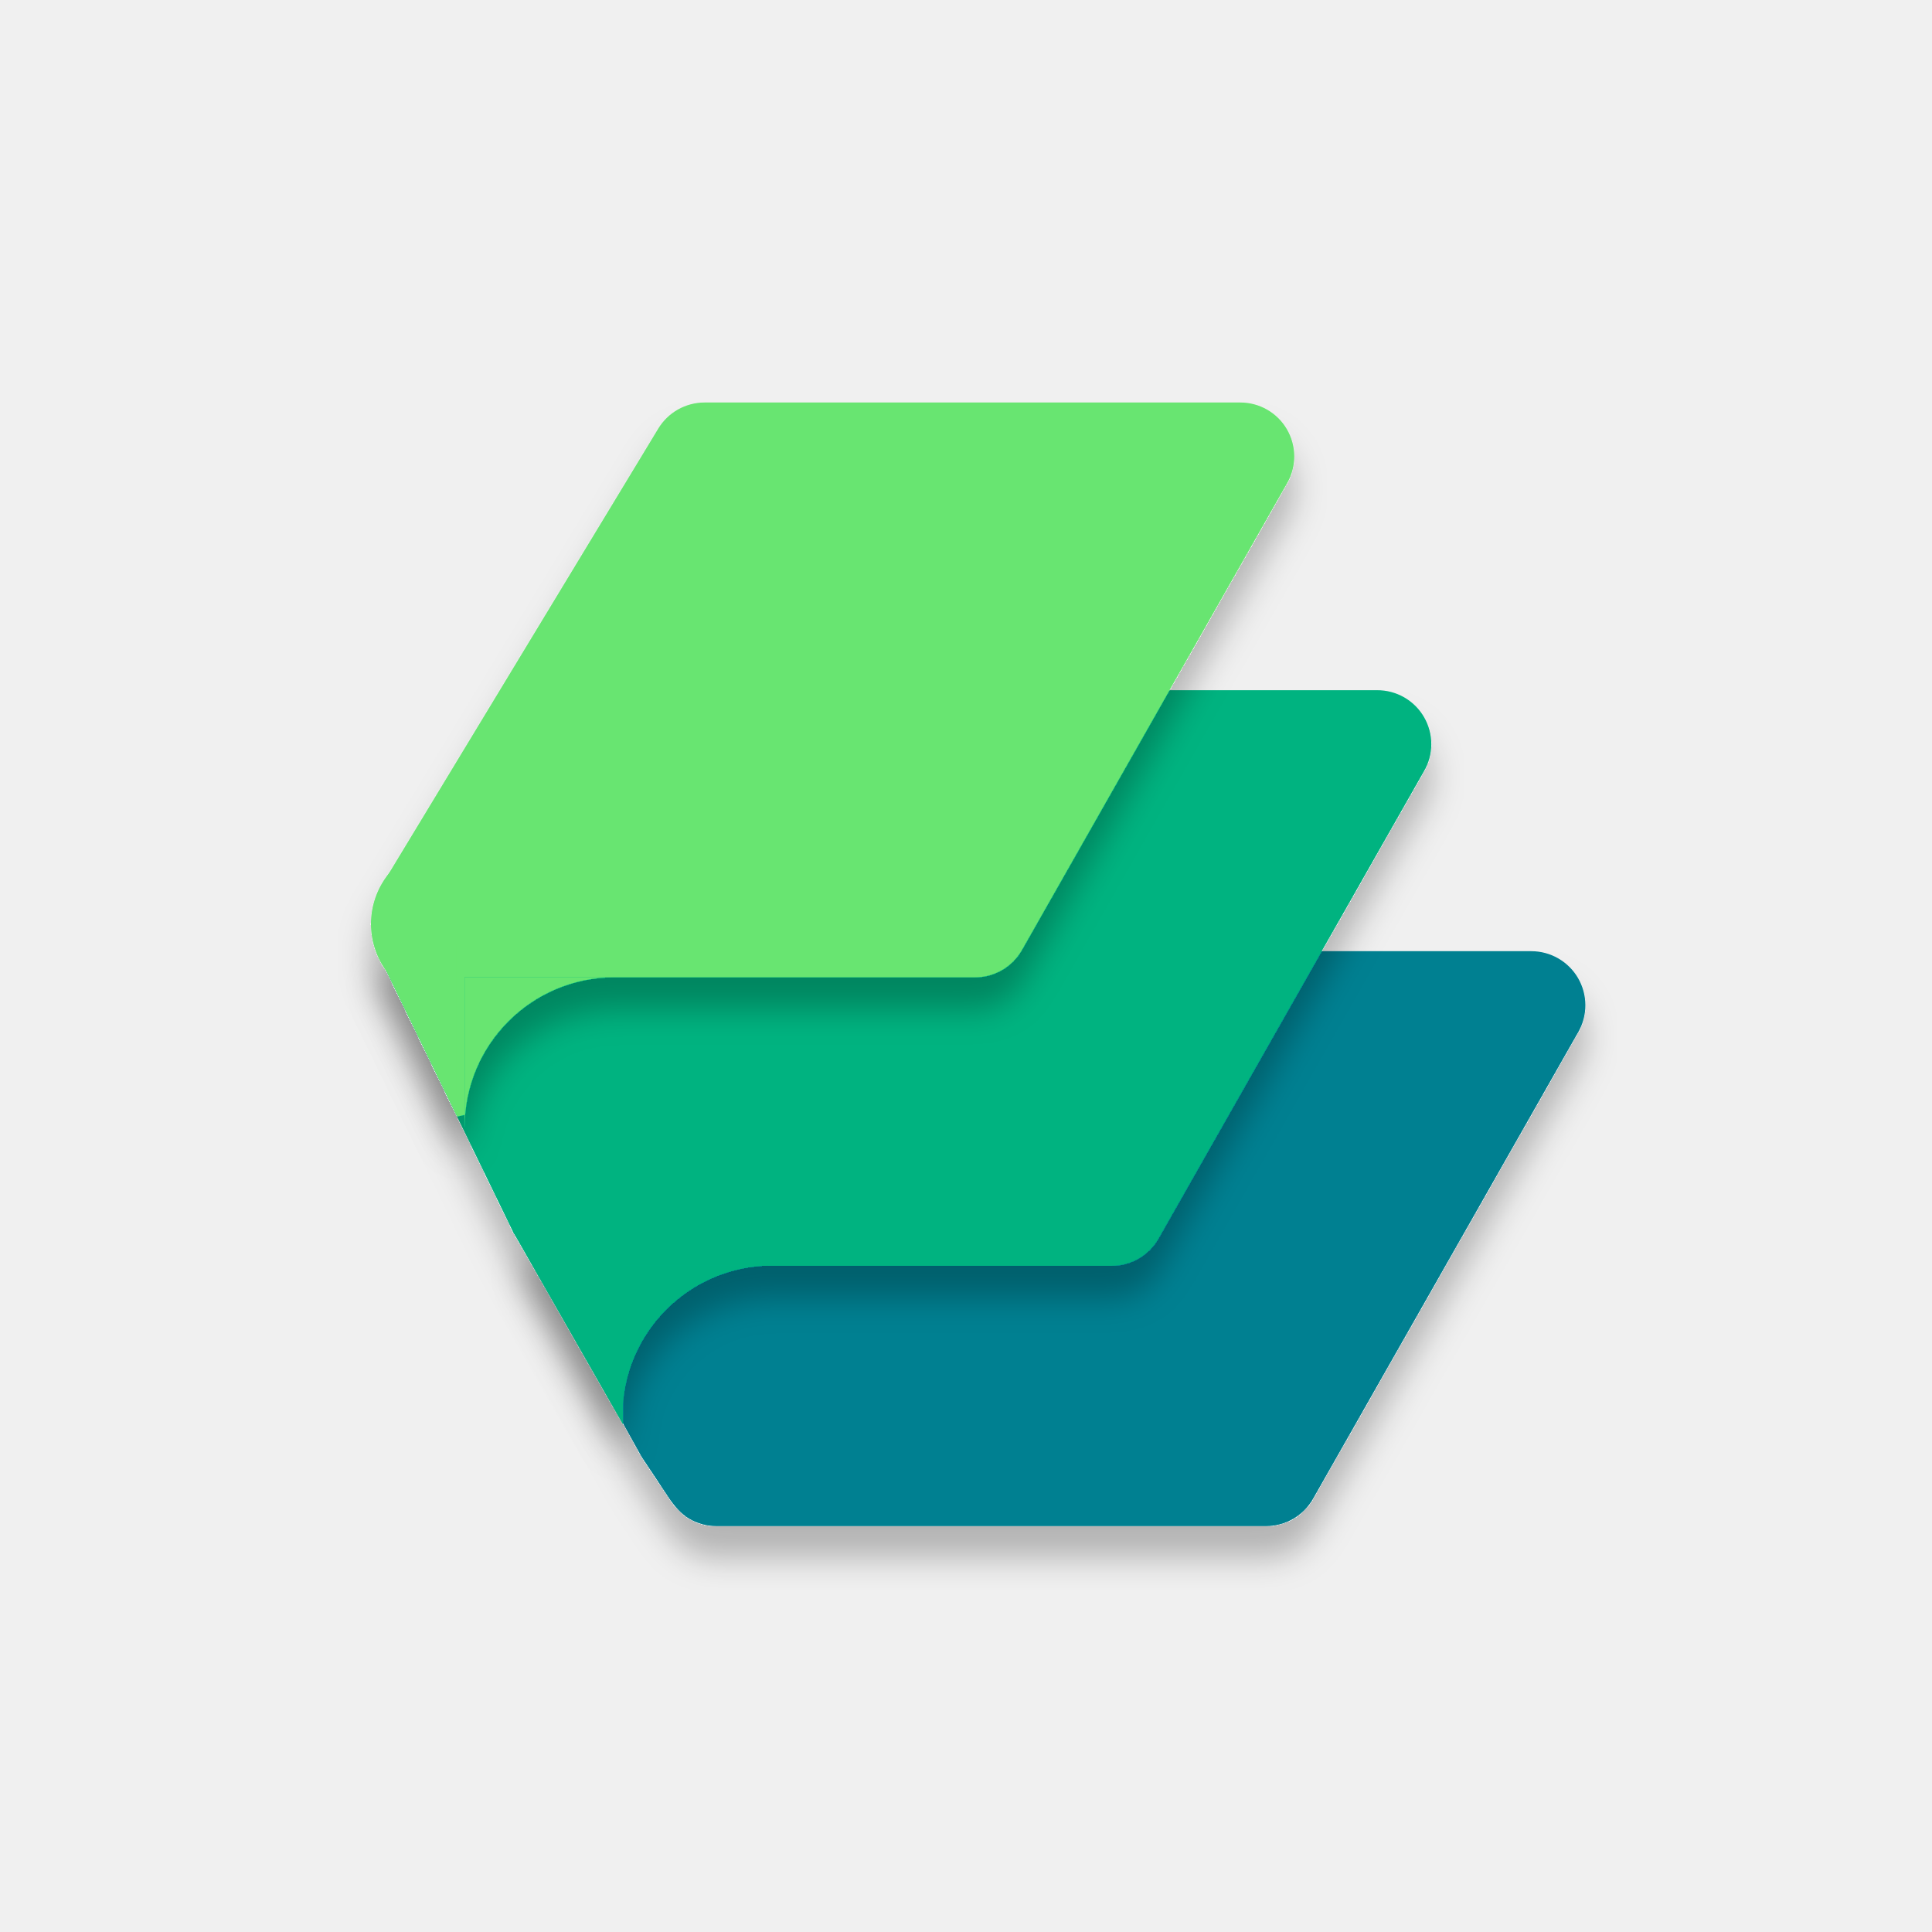
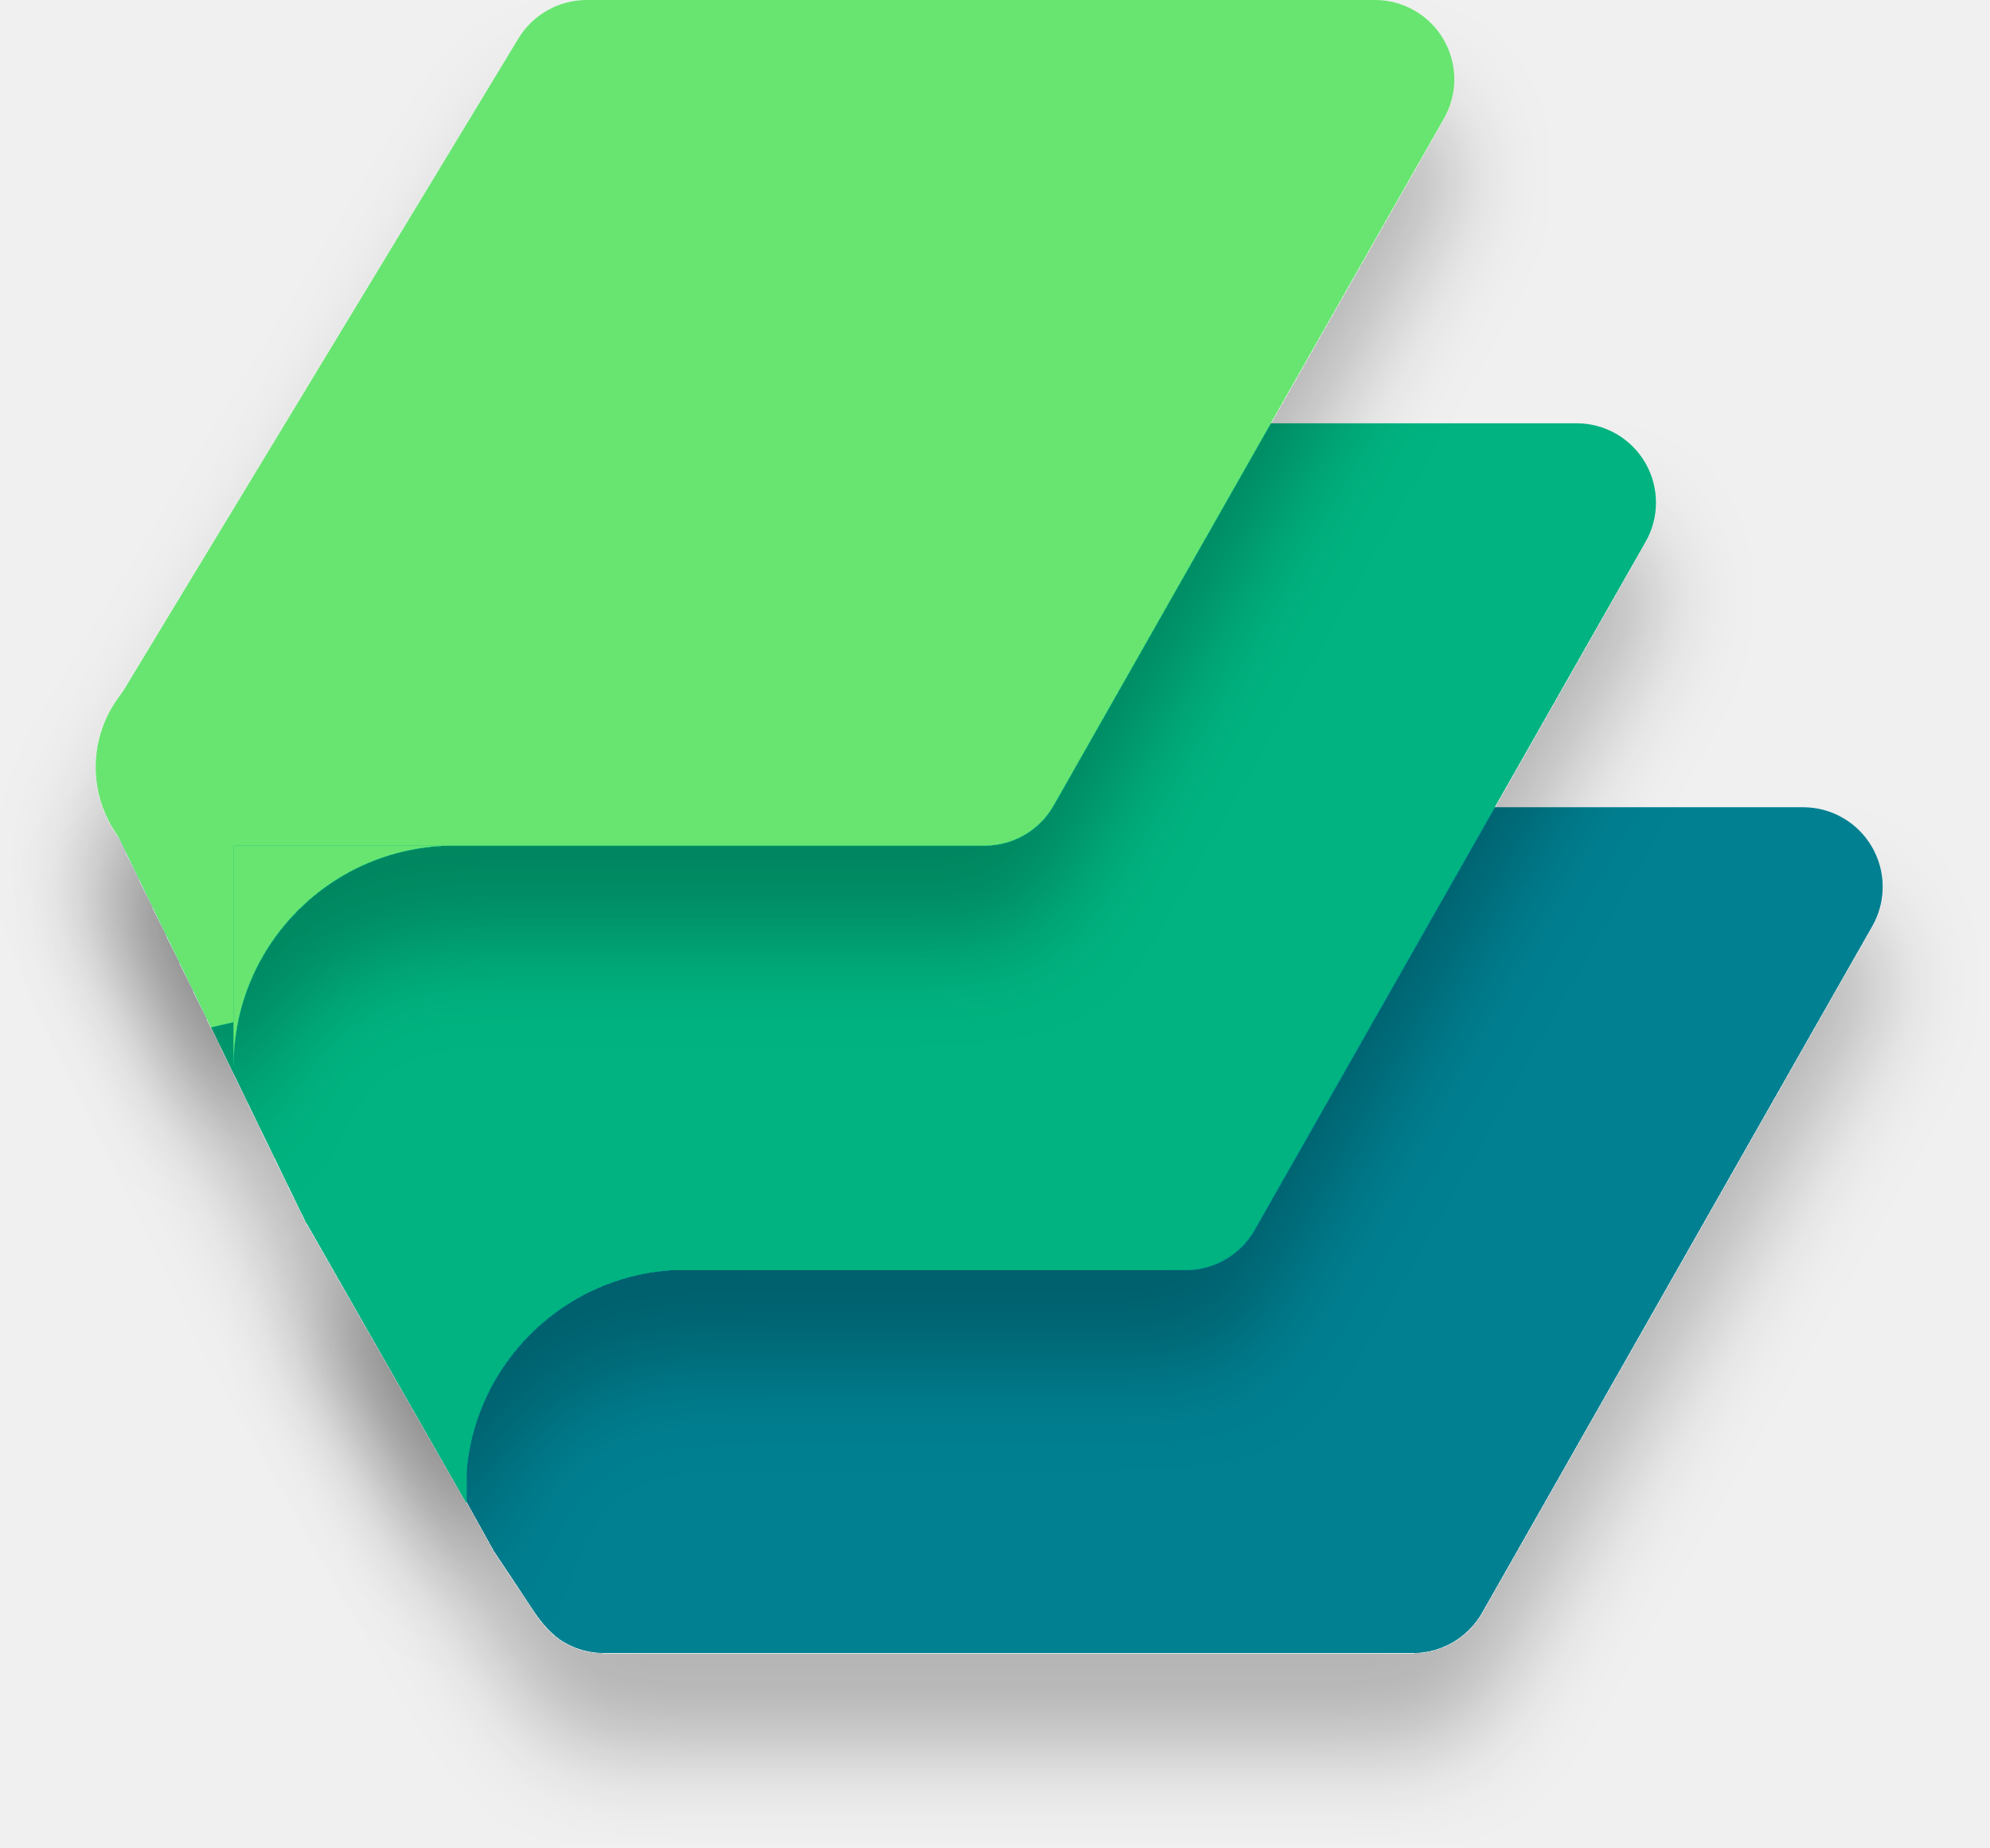
- <svg xmlns="http://www.w3.org/2000/svg" width="241" height="241" viewBox="0 0 241 241" fill="none">
-   <g filter="url(#filter0_d_753_736)">
-     <path d="M191.029 118.652H124.211C123.044 118.651 121.896 118.954 120.882 119.531C119.868 120.109 119.022 120.941 118.427 121.946L64.986 154.642L80.048 181.754L82.057 184.767C82.057 184.767 82.815 185.943 83.504 186.955C84.065 187.779 84.94 188.848 85.966 189.448C86.992 190.048 88.158 190.366 89.347 190.37H157.931C159.123 190.37 160.294 190.053 161.324 189.454C162.354 188.854 163.207 187.992 163.796 186.956L196.893 128.714C197.471 127.688 197.771 126.529 197.762 125.352C197.754 124.174 197.438 123.02 196.845 122.002C196.252 120.985 195.403 120.141 194.383 119.553C193.362 118.965 192.206 118.655 191.029 118.652Z" fill="#008091" />
+ <svg xmlns="http://www.w3.org/2000/svg" width="84" height="78" viewBox="0 0 84 78" fill="none">
+   <g filter="url(#filter0_d_884_725)">
+     <path d="M76.118 34.08H42.848C42.267 34.079 41.695 34.23 41.19 34.518C40.685 34.805 40.264 35.22 39.968 35.72L13.358 52L20.858 65.5L21.858 67C21.858 67 22.236 67.585 22.579 68.09C22.858 68.5 23.294 69.032 23.805 69.331C24.316 69.629 24.896 69.788 25.488 69.79H59.638C60.232 69.79 60.814 69.632 61.327 69.334C61.84 69.035 62.265 68.606 62.558 68.09L79.038 39.09C79.326 38.579 79.475 38.002 79.471 37.416C79.467 36.83 79.309 36.255 79.014 35.748C78.719 35.242 78.296 34.821 77.788 34.529C77.28 34.236 76.704 34.081 76.118 34.08Z" fill="#008091" />
  </g>
-   <g filter="url(#filter1_d_753_736)">
-     <path d="M171.768 86.097H104.931C103.767 86.099 102.623 86.402 101.61 86.975C100.596 87.549 99.748 88.374 99.147 89.371L46.911 118.492L63.981 153.637C63.981 153.637 65.656 156.377 66.683 156.977C67.71 157.577 68.877 157.893 70.066 157.895H138.671C139.86 157.891 141.026 157.573 142.052 156.974C143.078 156.374 143.928 155.514 144.515 154.481L177.613 96.239C178.217 95.214 178.538 94.047 178.543 92.857C178.549 91.667 178.239 90.497 177.645 89.466C177.051 88.435 176.194 87.58 175.161 86.988C174.129 86.396 172.958 86.089 171.768 86.097Z" fill="#00B380" />
-     <mask id="path-4-inside-1_753_736" fill="white">
-       <path fill-rule="evenodd" clip-rule="evenodd" d="M96.315 157.855H77.638V176.533C77.638 166.217 86 157.855 96.315 157.855Z" />
+   <g filter="url(#filter1_d_884_725)">
+     <path d="M66.528 17.87H33.248C32.668 17.871 32.099 18.022 31.594 18.307C31.09 18.593 30.667 19.003 30.368 19.5L4.358 34L12.858 51.5C12.858 51.5 13.692 52.864 14.203 53.163C14.715 53.461 15.296 53.619 15.888 53.62H50.048C50.64 53.618 51.221 53.46 51.732 53.161C52.243 52.863 52.666 52.434 52.958 51.92L69.438 22.92C69.739 22.409 69.899 21.828 69.901 21.236C69.904 20.643 69.75 20.061 69.454 19.547C69.158 19.034 68.731 18.608 68.218 18.314C67.703 18.019 67.121 17.866 66.528 17.87Z" fill="#00B380" />
+     <mask id="path-3-inside-1_884_725" fill="white">
+       <path fill-rule="evenodd" clip-rule="evenodd" d="M28.958 53.6H19.658V62.9C19.658 57.764 23.822 53.6 28.958 53.6Z" />
    </mask>
-     <path fill-rule="evenodd" clip-rule="evenodd" d="M96.315 157.855H77.638V176.533C77.638 166.217 86 157.855 96.315 157.855Z" fill="#00B380" />
-     <path d="M77.638 157.855V156.855H76.638V157.855H77.638ZM77.638 158.855H96.315V156.855H77.638V158.855ZM78.638 176.533V157.855H76.638V176.533H78.638ZM78.638 176.533C78.638 166.77 86.552 158.855 96.315 158.855V156.855C85.448 156.855 76.638 165.665 76.638 176.533H78.638Z" fill="#00B380" mask="url(#path-4-inside-1_753_736)" />
-     <path d="M77.206 153.679L77.206 175.795L64.826 154.109L77.206 153.679Z" fill="#00B380" stroke="#00B380" />
+     <path fill-rule="evenodd" clip-rule="evenodd" d="M28.958 53.6H19.658V62.9C19.658 57.764 23.822 53.6 28.958 53.6Z" fill="#00B380" />
+     <path d="M19.658 53.6V52.6H18.658V53.6H19.658ZM19.658 54.6H28.958V52.6H19.658V54.6ZM20.658 62.9V53.6H18.658V62.9H20.658ZM20.658 62.9C20.658 58.316 24.374 54.6 28.958 54.6V52.6C23.269 52.6 18.658 57.212 18.658 62.9H20.658Z" fill="#00B380" mask="url(#path-3-inside-1_884_725)" />
+     <path d="M19.192 51.781L19.192 61.587L13.703 51.971L19.192 51.781Z" fill="#00B380" stroke="#00B380" />
  </g>
-   <g filter="url(#filter2_d_753_736)">
-     <path d="M154.719 50.208H87.882C86.718 50.21 85.574 50.513 84.56 51.086C83.547 51.66 82.699 52.485 82.098 53.482L48.2 109.454C48.2 109.454 46.925 113.286 46.911 114.475C46.91 115.777 46.911 117.488 47.915 119.496C48.565 120.796 48.919 121.504 49.758 121.906C49.758 121.906 51.828 121.904 53.017 121.906H121.602C122.792 121.909 123.962 121.597 124.993 121.001C126.023 120.405 126.876 119.546 127.466 118.512L160.564 60.27C161.147 59.247 161.452 58.088 161.448 56.91C161.443 55.732 161.129 54.576 160.538 53.557C159.946 52.538 159.097 51.693 158.076 51.105C157.055 50.518 155.898 50.208 154.719 50.208Z" fill="#68E571" />
-     <path fill-rule="evenodd" clip-rule="evenodd" d="M76.634 121.906H57.956V140.583C57.956 130.268 66.319 121.906 76.634 121.906Z" fill="#68E571" />
-     <path d="M57.456 117.082V139.061L47.648 118.866L57.456 117.082Z" fill="#68E571" stroke="#68E571" />
-     <path d="M48.67 108.757C47.211 110.462 46.368 112.608 46.278 114.851C46.188 117.093 46.856 119.3 48.173 121.117L56.26 115.252L48.67 108.757Z" fill="#68E571" />
+   <g filter="url(#filter2_d_884_725)">
+     <path d="M58.039 6.34699e-09H24.759C24.179 0.001 23.61 0.152 23.105 0.437C22.6 0.723 22.178 1.134 21.879 1.63L5 29.5C5 29.5 4.366 31.408 4.358 32C4.358 32.648 4.358 33.5 4.858 34.5C5.182 35.147 5.358 35.5 5.776 35.7C5.776 35.7 6.807 35.699 7.399 35.7H41.549C42.142 35.702 42.724 35.546 43.237 35.249C43.75 34.953 44.175 34.525 44.469 34.01L60.949 5.01C61.24 4.5 61.391 3.924 61.389 3.337C61.387 2.75 61.23 2.175 60.936 1.667C60.641 1.16 60.219 0.739 59.71 0.447C59.202 0.154 58.626 -3.60995e-05 58.039 6.34699e-09Z" fill="#68E571" />
+     <path fill-rule="evenodd" clip-rule="evenodd" d="M19.158 35.7H9.858V45C9.858 39.864 14.022 35.7 19.158 35.7Z" fill="#68E571" />
+     <path d="M9.358 33.599V43.15L5.096 34.374L9.358 33.599Z" fill="#68E571" stroke="#68E571" />
+     <path d="M5.234 29.153C4.507 30.002 4.088 31.07 4.043 32.187C3.998 33.303 4.331 34.403 4.987 35.307L9.013 32.387L5.234 29.153Z" fill="#68E571" />
  </g>
  <defs>
-     <filter id="filter0_d_753_736" x="60.986" y="118.652" width="140.777" height="79.718" filterUnits="userSpaceOnUse" color-interpolation-filters="sRGB">
+     <filter id="filter0_d_884_725" x="9.358" y="34.08" width="74.113" height="43.71" filterUnits="userSpaceOnUse" color-interpolation-filters="sRGB">
      <feFlood flood-opacity="0" result="BackgroundImageFix" />
      <feColorMatrix in="SourceAlpha" type="matrix" values="0 0 0 0 0 0 0 0 0 0 0 0 0 0 0 0 0 0 127 0" result="hardAlpha" />
      <feOffset dy="4" />
      <feGaussianBlur stdDeviation="2" />
      <feComposite in2="hardAlpha" operator="out" />
      <feColorMatrix type="matrix" values="0 0 0 0 0 0 0 0 0 0 0 0 0 0 0 0 0 0 0.25 0" />
-       <feBlend mode="normal" in2="BackgroundImageFix" result="effect1_dropShadow_753_736" />
-       <feBlend mode="normal" in="SourceGraphic" in2="effect1_dropShadow_753_736" result="shape" />
+       <feBlend mode="normal" in2="BackgroundImageFix" result="effect1_dropShadow_884_725" />
+       <feBlend mode="normal" in="SourceGraphic" in2="effect1_dropShadow_884_725" result="shape" />
    </filter>
-     <filter id="filter1_d_753_736" x="42.911" y="86.097" width="139.633" height="99.583" filterUnits="userSpaceOnUse" color-interpolation-filters="sRGB">
+     <filter id="filter1_d_884_725" x="0.358" y="17.87" width="73.543" height="53.601" filterUnits="userSpaceOnUse" color-interpolation-filters="sRGB">
      <feFlood flood-opacity="0" result="BackgroundImageFix" />
      <feColorMatrix in="SourceAlpha" type="matrix" values="0 0 0 0 0 0 0 0 0 0 0 0 0 0 0 0 0 0 127 0" result="hardAlpha" />
      <feOffset dy="4" />
      <feGaussianBlur stdDeviation="2" />
      <feComposite in2="hardAlpha" operator="out" />
      <feColorMatrix type="matrix" values="0 0 0 0 0 0 0 0 0 0 0 0 0 0 0 0 0 0 0.25 0" />
-       <feBlend mode="normal" in2="BackgroundImageFix" result="effect1_dropShadow_753_736" />
-       <feBlend mode="normal" in="SourceGraphic" in2="effect1_dropShadow_753_736" result="shape" />
+       <feBlend mode="normal" in2="BackgroundImageFix" result="effect1_dropShadow_884_725" />
+       <feBlend mode="normal" in="SourceGraphic" in2="effect1_dropShadow_884_725" result="shape" />
    </filter>
-     <filter id="filter2_d_753_736" x="42.27" y="50.208" width="123.178" height="99.026" filterUnits="userSpaceOnUse" color-interpolation-filters="sRGB">
+     <filter id="filter2_d_884_725" x="0.039" y="0" width="65.35" height="53.324" filterUnits="userSpaceOnUse" color-interpolation-filters="sRGB">
      <feFlood flood-opacity="0" result="BackgroundImageFix" />
      <feColorMatrix in="SourceAlpha" type="matrix" values="0 0 0 0 0 0 0 0 0 0 0 0 0 0 0 0 0 0 127 0" result="hardAlpha" />
      <feOffset dy="4" />
      <feGaussianBlur stdDeviation="2" />
      <feComposite in2="hardAlpha" operator="out" />
      <feColorMatrix type="matrix" values="0 0 0 0 0 0 0 0 0 0 0 0 0 0 0 0 0 0 0.25 0" />
-       <feBlend mode="normal" in2="BackgroundImageFix" result="effect1_dropShadow_753_736" />
-       <feBlend mode="normal" in="SourceGraphic" in2="effect1_dropShadow_753_736" result="shape" />
+       <feBlend mode="normal" in2="BackgroundImageFix" result="effect1_dropShadow_884_725" />
+       <feBlend mode="normal" in="SourceGraphic" in2="effect1_dropShadow_884_725" result="shape" />
    </filter>
  </defs>
</svg>
